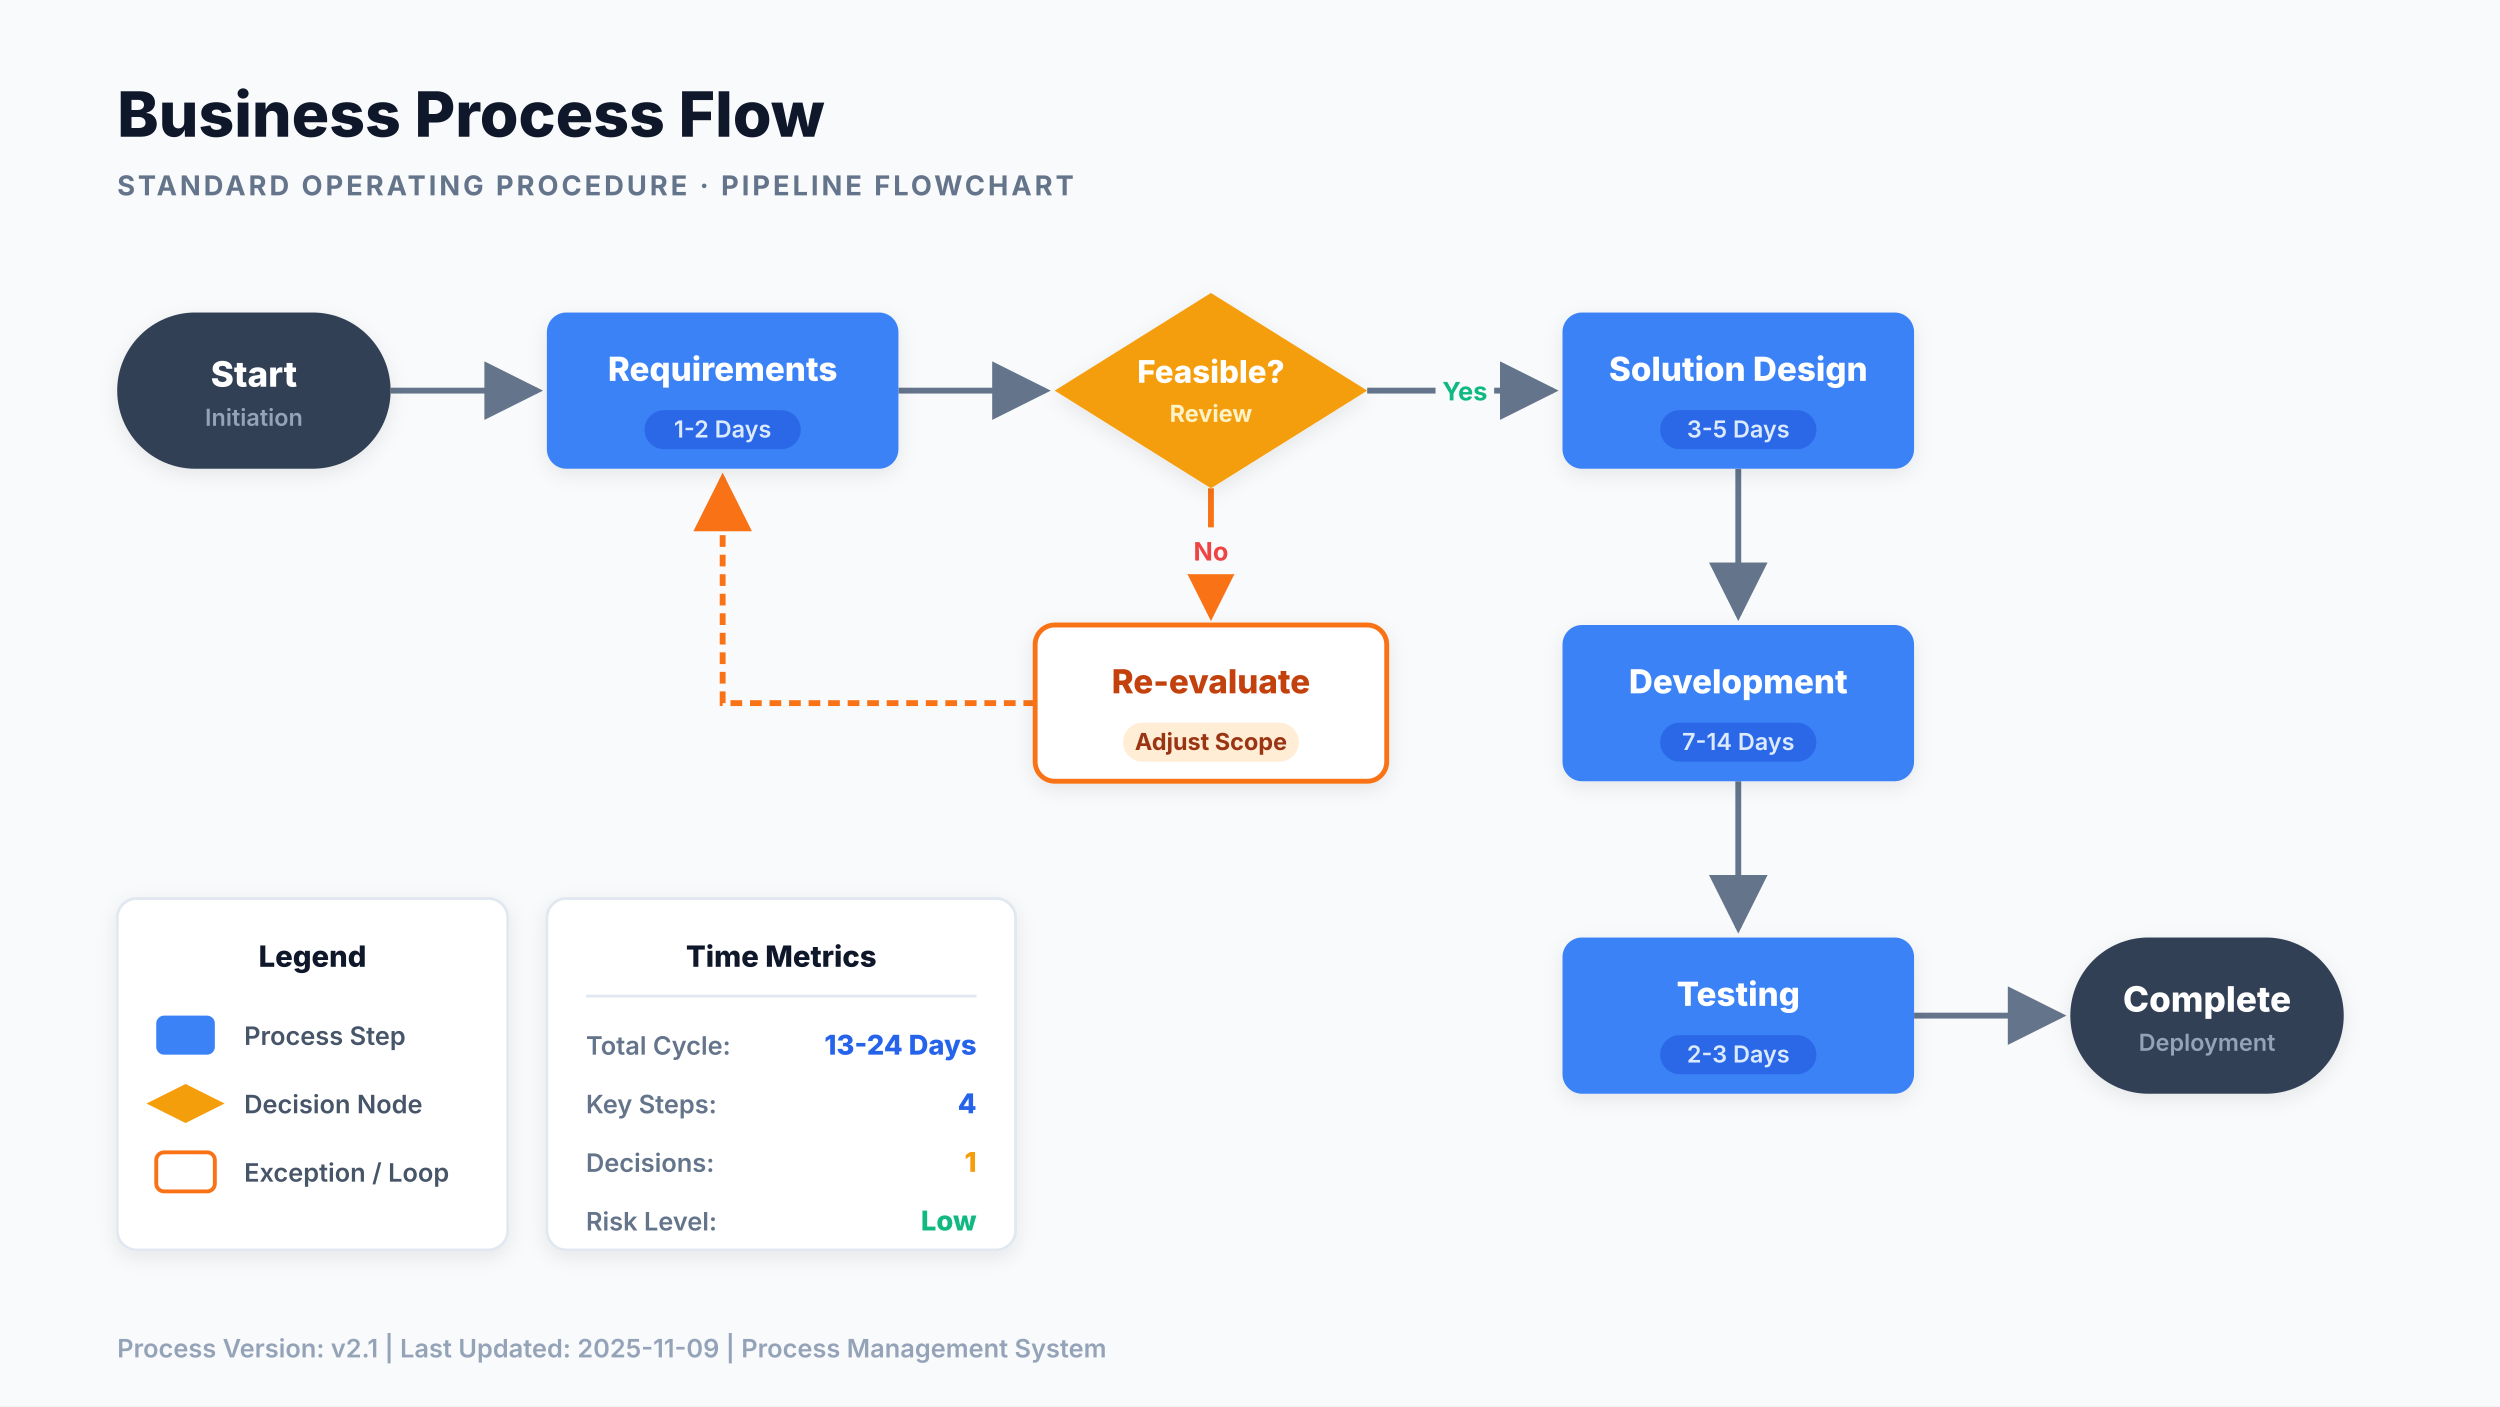
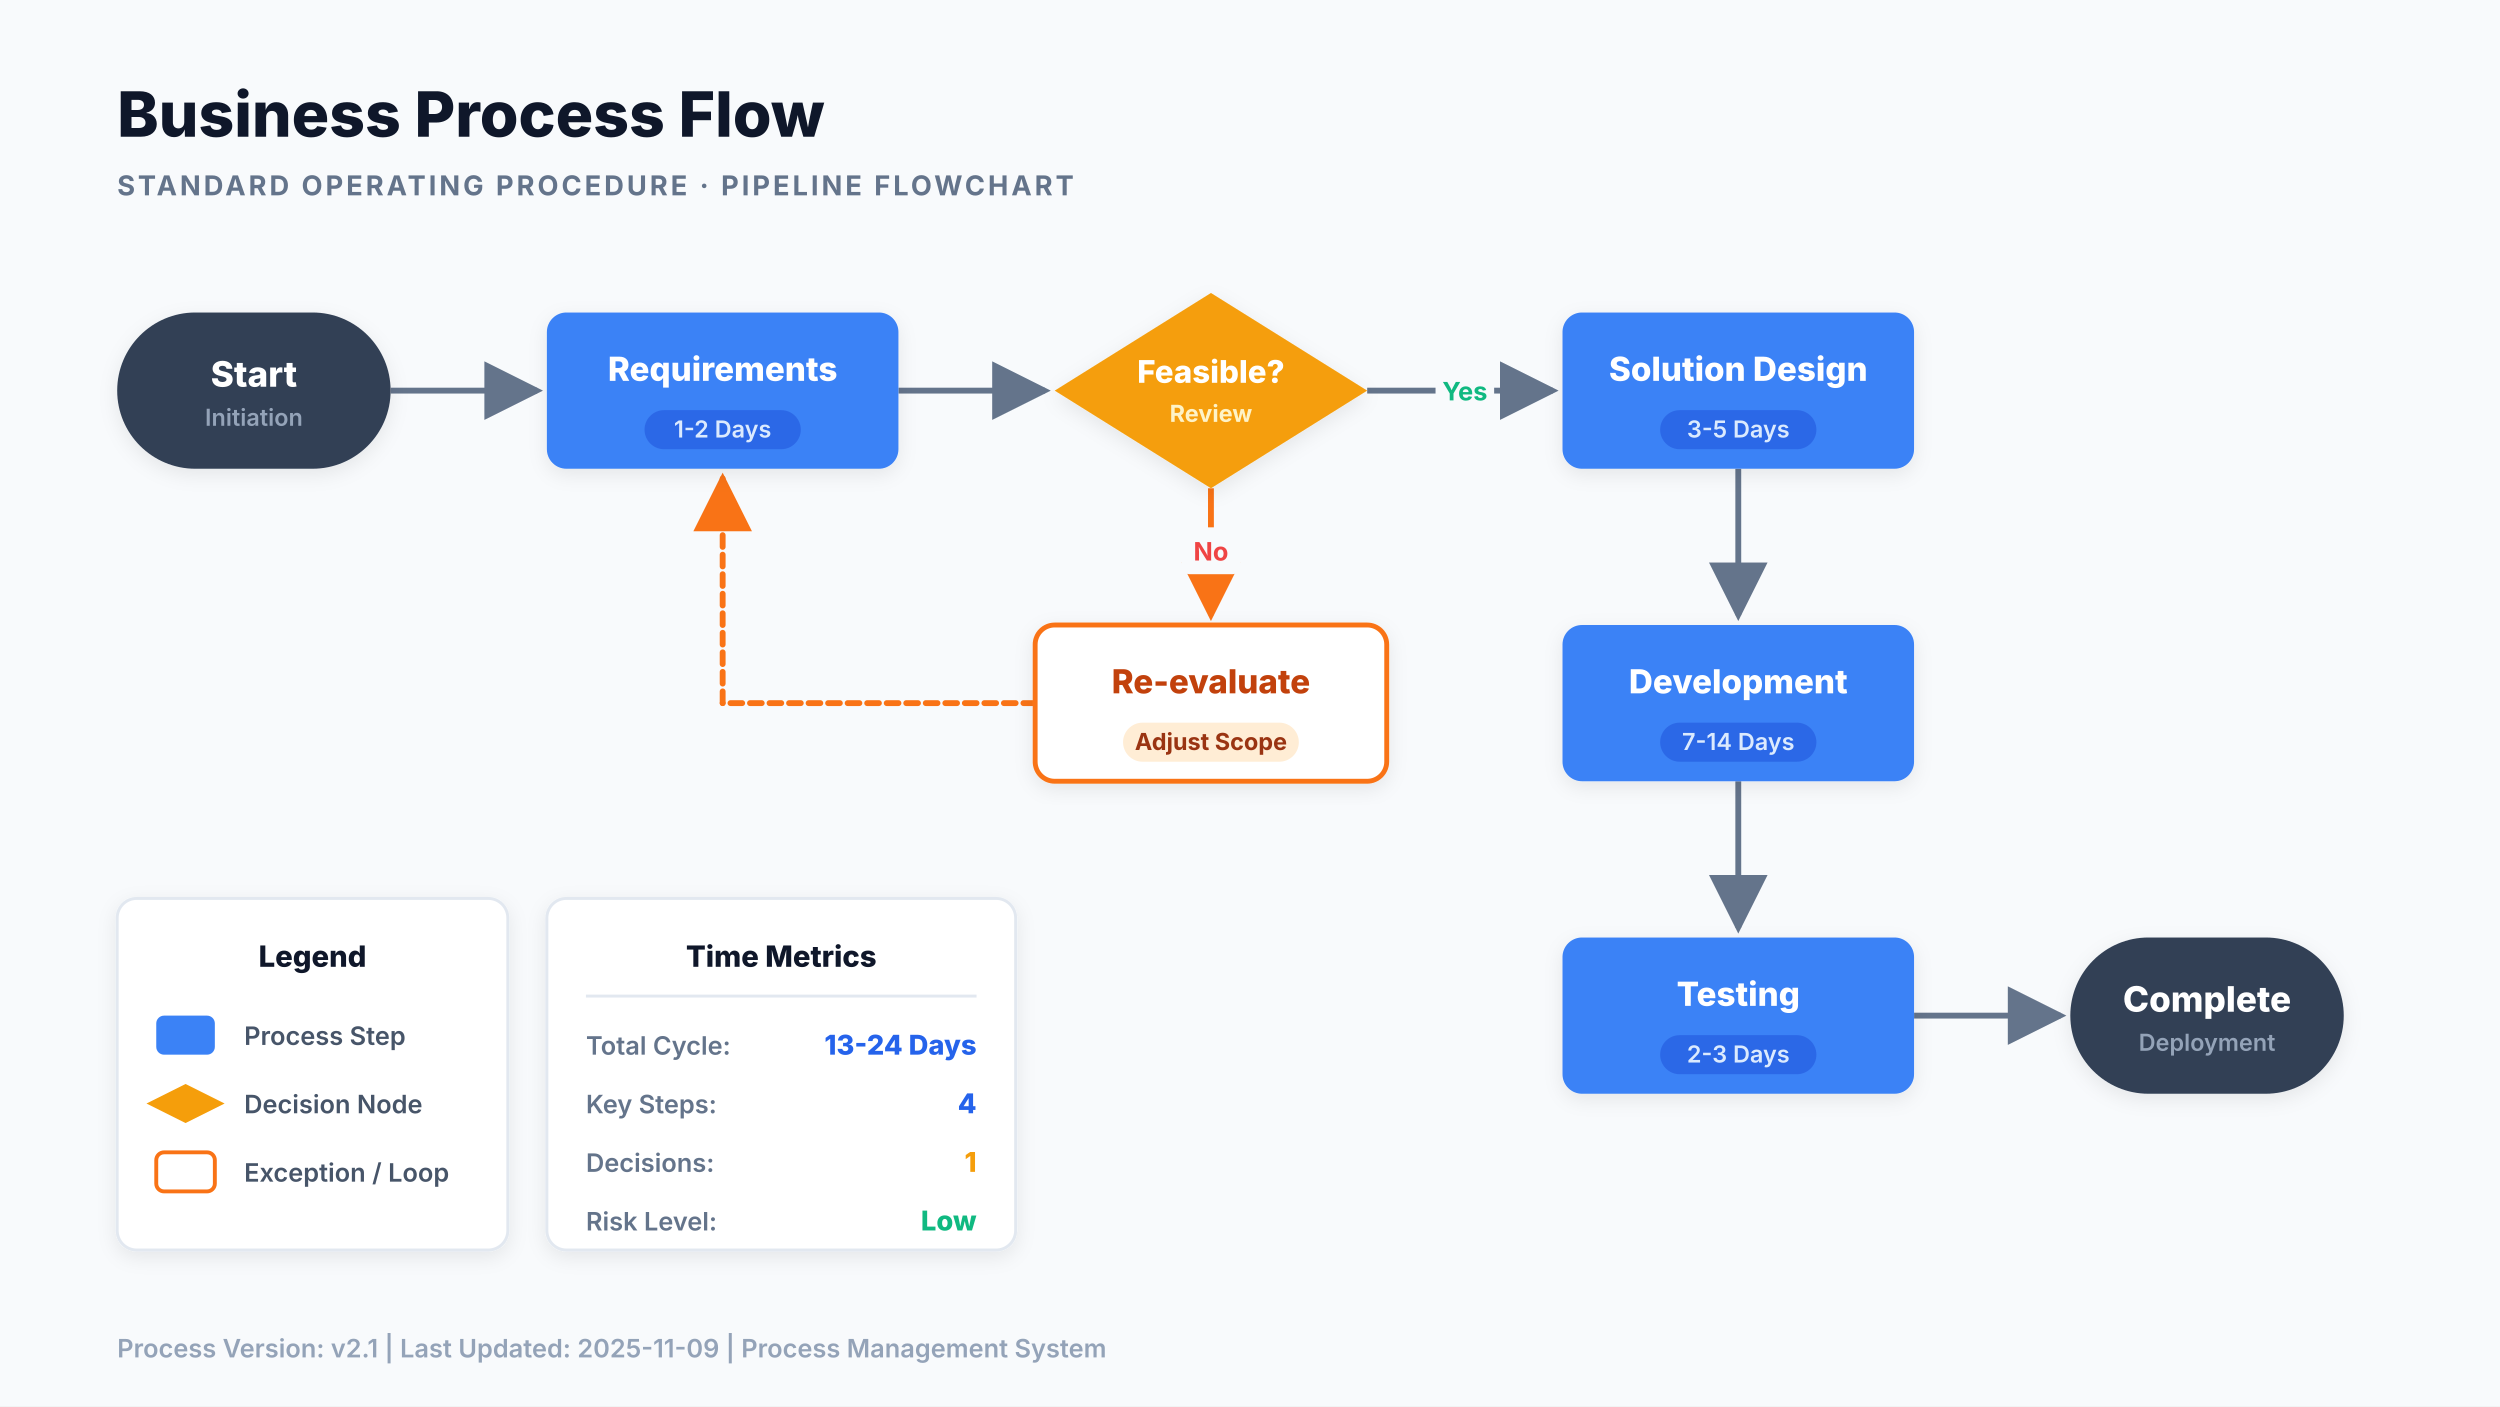
<svg xmlns="http://www.w3.org/2000/svg" viewBox="0 0 1280 720" width="1280" height="720">
  <defs>
    <filter id="cardShadow" x="-15%" y="-15%" width="130%" height="130%">
      <feGaussianBlur in="SourceAlpha" stdDeviation="5" />
      <feOffset dx="0" dy="3" result="offsetblur" />
      <feFlood flood-color="#0F172A" flood-opacity="0.08" result="shadowColor" />
      <feComposite in="shadowColor" in2="offsetblur" operator="in" result="shadow" />
      <feMerge>
        <feMergeNode in="shadow" />
        <feMergeNode in="SourceGraphic" />
      </feMerge>
    </filter>
    <marker id="arrowMain" markerWidth="10" markerHeight="10" refX="9" refY="5" orient="auto">
      <path d="M 0,0 L 10,5 L 0,10 Z" fill="#64748B" />
    </marker>
    <marker id="arrowOrange" markerWidth="10" markerHeight="10" refX="9" refY="5" orient="auto">
      <path d="M 0,0 L 10,5 L 0,10 Z" fill="#F97316" />
    </marker>
  </defs>
  <rect width="1280" height="720" fill="#F8FAFC" />
  <text x="60" y="70" font-family="-apple-system, BlinkMacSystemFont, 'Segoe UI', sans-serif" font-size="32" font-weight="800" fill="#0F172A">Business Process Flow</text>
  <text x="60" y="100" font-family="-apple-system, BlinkMacSystemFont, 'Segoe UI', sans-serif" font-size="14" font-weight="700" fill="#64748B" letter-spacing="1.5">STANDARD OPERATING PROCEDURE · PIPELINE FLOWCHART</text>
  <g>
    <line x1="200" y1="200" x2="275" y2="200" stroke="#64748B" stroke-width="3" marker-end="url(#arrowMain)" />
    <line x1="460" y1="200" x2="535" y2="200" stroke="#64748B" stroke-width="3" marker-end="url(#arrowMain)" />
    <line x1="700" y1="200" x2="795" y2="200" stroke="#64748B" stroke-width="3" marker-end="url(#arrowMain)" />
    <rect x="735" y="188" width="30" height="24" rx="4" fill="#F8FAFC" />
    <text x="750" y="205" font-family="-apple-system, BlinkMacSystemFont, 'Segoe UI', sans-serif" font-size="13" font-weight="700" fill="#10B981" text-anchor="middle">Yes</text>
    <line x1="620" y1="250" x2="620" y2="315" stroke="#F97316" stroke-width="3" marker-end="url(#arrowOrange)" />
    <rect x="605" y="270" width="30" height="24" rx="4" fill="#F8FAFC" />
    <text x="620" y="287" font-family="-apple-system, BlinkMacSystemFont, 'Segoe UI', sans-serif" font-size="13" font-weight="700" fill="#EF4444" text-anchor="middle">No</text>
-     <path d="M 530,360 L 370,360 L 370,245" fill="none" stroke="#F97316" stroke-width="3" stroke-dasharray="6 4" marker-end="url(#arrowOrange)" />
+     <line x1="530" y1="360" x2="370" y2="360" stroke="#F97316" stroke-width="3" stroke-dasharray="6 4" stroke-linecap="round" />
+     <line x1="370" y1="360" x2="370" y2="245" stroke="#F97316" stroke-width="3" stroke-dasharray="6 4" stroke-linecap="round" marker-end="url(#arrowOrange)" />
    <line x1="890" y1="240" x2="890" y2="315" stroke="#64748B" stroke-width="3" marker-end="url(#arrowMain)" />
    <line x1="890" y1="400" x2="890" y2="475" stroke="#64748B" stroke-width="3" marker-end="url(#arrowMain)" />
    <line x1="980" y1="520" x2="1055" y2="520" stroke="#64748B" stroke-width="3" marker-end="url(#arrowMain)" />
  </g>
  <g id="processFlowNodes">
    <rect x="60" y="160" width="140" height="80" rx="40" fill="#334155" filter="url(#cardShadow)" />
    <text x="130" y="198" font-family="-apple-system, BlinkMacSystemFont, 'Segoe UI', sans-serif" font-size="18" font-weight="800" fill="#FFFFFF" text-anchor="middle">Start</text>
    <text x="130" y="218" font-family="-apple-system, BlinkMacSystemFont, 'Segoe UI', sans-serif" font-size="12" font-weight="600" fill="#94A3B8" text-anchor="middle">Initiation</text>
    <rect x="280" y="160" width="180" height="80" rx="10" fill="#3B82F6" filter="url(#cardShadow)" />
    <text x="370" y="195" font-family="-apple-system, BlinkMacSystemFont, 'Segoe UI', sans-serif" font-size="17" font-weight="800" fill="#FFFFFF" text-anchor="middle">Requirements</text>
    <rect x="330" y="210" width="80" height="20" rx="10" fill="#1D4ED8" fill-opacity="0.5" />
    <text x="370" y="224" font-family="-apple-system, BlinkMacSystemFont, 'Segoe UI', sans-serif" font-size="12" font-weight="600" fill="#DBEAFE" text-anchor="middle">1-2 Days</text>
    <path d="M 620,150 L 700,200 L 620,250 L 540,200 Z" fill="#F59E0B" filter="url(#cardShadow)" />
    <text x="620" y="196" font-family="-apple-system, BlinkMacSystemFont, 'Segoe UI', sans-serif" font-size="16" font-weight="800" fill="#FFFFFF" text-anchor="middle">Feasible?</text>
    <text x="620" y="216" font-family="-apple-system, BlinkMacSystemFont, 'Segoe UI', sans-serif" font-size="12" font-weight="700" fill="#FEF3C7" text-anchor="middle">Review</text>
    <rect x="800" y="160" width="180" height="80" rx="10" fill="#3B82F6" filter="url(#cardShadow)" />
    <text x="890" y="195" font-family="-apple-system, BlinkMacSystemFont, 'Segoe UI', sans-serif" font-size="17" font-weight="800" fill="#FFFFFF" text-anchor="middle">Solution Design</text>
    <rect x="850" y="210" width="80" height="20" rx="10" fill="#1D4ED8" fill-opacity="0.5" />
    <text x="890" y="224" font-family="-apple-system, BlinkMacSystemFont, 'Segoe UI', sans-serif" font-size="12" font-weight="600" fill="#DBEAFE" text-anchor="middle">3-5 Days</text>
    <rect x="800" y="320" width="180" height="80" rx="10" fill="#3B82F6" filter="url(#cardShadow)" />
    <text x="890" y="355" font-family="-apple-system, BlinkMacSystemFont, 'Segoe UI', sans-serif" font-size="17" font-weight="800" fill="#FFFFFF" text-anchor="middle">Development</text>
    <rect x="850" y="370" width="80" height="20" rx="10" fill="#1D4ED8" fill-opacity="0.5" />
    <text x="890" y="384" font-family="-apple-system, BlinkMacSystemFont, 'Segoe UI', sans-serif" font-size="12" font-weight="600" fill="#DBEAFE" text-anchor="middle">7-14 Days</text>
    <rect x="800" y="480" width="180" height="80" rx="10" fill="#3B82F6" filter="url(#cardShadow)" />
    <text x="890" y="515" font-family="-apple-system, BlinkMacSystemFont, 'Segoe UI', sans-serif" font-size="17" font-weight="800" fill="#FFFFFF" text-anchor="middle">Testing</text>
    <rect x="850" y="530" width="80" height="20" rx="10" fill="#1D4ED8" fill-opacity="0.5" />
    <text x="890" y="544" font-family="-apple-system, BlinkMacSystemFont, 'Segoe UI', sans-serif" font-size="12" font-weight="600" fill="#DBEAFE" text-anchor="middle">2-3 Days</text>
    <rect x="530" y="320" width="180" height="80" rx="10" fill="#FFFFFF" stroke="#F97316" stroke-width="2.5" filter="url(#cardShadow)" />
    <text x="620" y="355" font-family="-apple-system, BlinkMacSystemFont, 'Segoe UI', sans-serif" font-size="17" font-weight="800" fill="#C2410C" text-anchor="middle">Re-evaluate</text>
    <rect x="575" y="370" width="90" height="20" rx="10" fill="#FFEDD5" />
    <text x="620" y="384" font-family="-apple-system, BlinkMacSystemFont, 'Segoe UI', sans-serif" font-size="12" font-weight="700" fill="#9A3412" text-anchor="middle">Adjust Scope</text>
    <rect x="1060" y="480" width="140" height="80" rx="40" fill="#334155" filter="url(#cardShadow)" />
    <text x="1130" y="518" font-family="-apple-system, BlinkMacSystemFont, 'Segoe UI', sans-serif" font-size="18" font-weight="800" fill="#FFFFFF" text-anchor="middle">Complete</text>
    <text x="1130" y="538" font-family="-apple-system, BlinkMacSystemFont, 'Segoe UI', sans-serif" font-size="12" font-weight="600" fill="#94A3B8" text-anchor="middle">Deployment</text>
  </g>
  <rect x="60" y="460" width="200" height="180" rx="10" fill="#FFFFFF" stroke="#E2E8F0" stroke-width="1.5" filter="url(#cardShadow)" />
  <text x="160" y="495" font-family="-apple-system, BlinkMacSystemFont, 'Segoe UI', sans-serif" font-size="15" font-weight="800" fill="#0F172A" text-anchor="middle">Legend</text>
  <rect x="80" y="520" width="30" height="20" rx="4" fill="#3B82F6" />
  <text x="125" y="535" font-family="-apple-system, BlinkMacSystemFont, 'Segoe UI', sans-serif" font-size="13" font-weight="600" fill="#475569">Process Step</text>
  <path d="M 95,555 L 115,565 L 95,575 L 75,565 Z" fill="#F59E0B" />
  <text x="125" y="570" font-family="-apple-system, BlinkMacSystemFont, 'Segoe UI', sans-serif" font-size="13" font-weight="600" fill="#475569">Decision Node</text>
  <rect x="80" y="590" width="30" height="20" rx="4" fill="#FFFFFF" stroke="#F97316" stroke-width="2" />
  <text x="125" y="605" font-family="-apple-system, BlinkMacSystemFont, 'Segoe UI', sans-serif" font-size="13" font-weight="600" fill="#475569">Exception / Loop</text>
  <rect x="280" y="460" width="240" height="180" rx="10" fill="#FFFFFF" stroke="#E2E8F0" stroke-width="1.5" filter="url(#cardShadow)" />
  <text x="400" y="495" font-family="-apple-system, BlinkMacSystemFont, 'Segoe UI', sans-serif" font-size="15" font-weight="800" fill="#0F172A" text-anchor="middle">Time Metrics</text>
  <line x1="300" y1="510" x2="500" y2="510" stroke="#E2E8F0" stroke-width="1.5" />
  <text x="300" y="540" font-family="-apple-system, BlinkMacSystemFont, 'Segoe UI', sans-serif" font-size="13" font-weight="600" fill="#64748B">Total Cycle:</text>
  <text x="500" y="540" font-family="-apple-system, BlinkMacSystemFont, 'Segoe UI', sans-serif" font-size="14" font-weight="800" fill="#2563EB" text-anchor="end">13-24 Days</text>
  <text x="300" y="570" font-family="-apple-system, BlinkMacSystemFont, 'Segoe UI', sans-serif" font-size="13" font-weight="600" fill="#64748B">Key Steps:</text>
  <text x="500" y="570" font-family="-apple-system, BlinkMacSystemFont, 'Segoe UI', sans-serif" font-size="14" font-weight="800" fill="#2563EB" text-anchor="end">4</text>
  <text x="300" y="600" font-family="-apple-system, BlinkMacSystemFont, 'Segoe UI', sans-serif" font-size="13" font-weight="600" fill="#64748B">Decisions:</text>
  <text x="500" y="600" font-family="-apple-system, BlinkMacSystemFont, 'Segoe UI', sans-serif" font-size="14" font-weight="800" fill="#F59E0B" text-anchor="end">1</text>
  <text x="300" y="630" font-family="-apple-system, BlinkMacSystemFont, 'Segoe UI', sans-serif" font-size="13" font-weight="600" fill="#64748B">Risk Level:</text>
  <text x="500" y="630" font-family="-apple-system, BlinkMacSystemFont, 'Segoe UI', sans-serif" font-size="14" font-weight="800" fill="#10B981" text-anchor="end">Low</text>
  <text x="60" y="695" font-family="-apple-system, BlinkMacSystemFont, 'Segoe UI', sans-serif" font-size="13" font-weight="600" fill="#94A3B8">Process Version: v2.1 | Last Updated: 2025-11-09 | Process Management System</text>
</svg>
